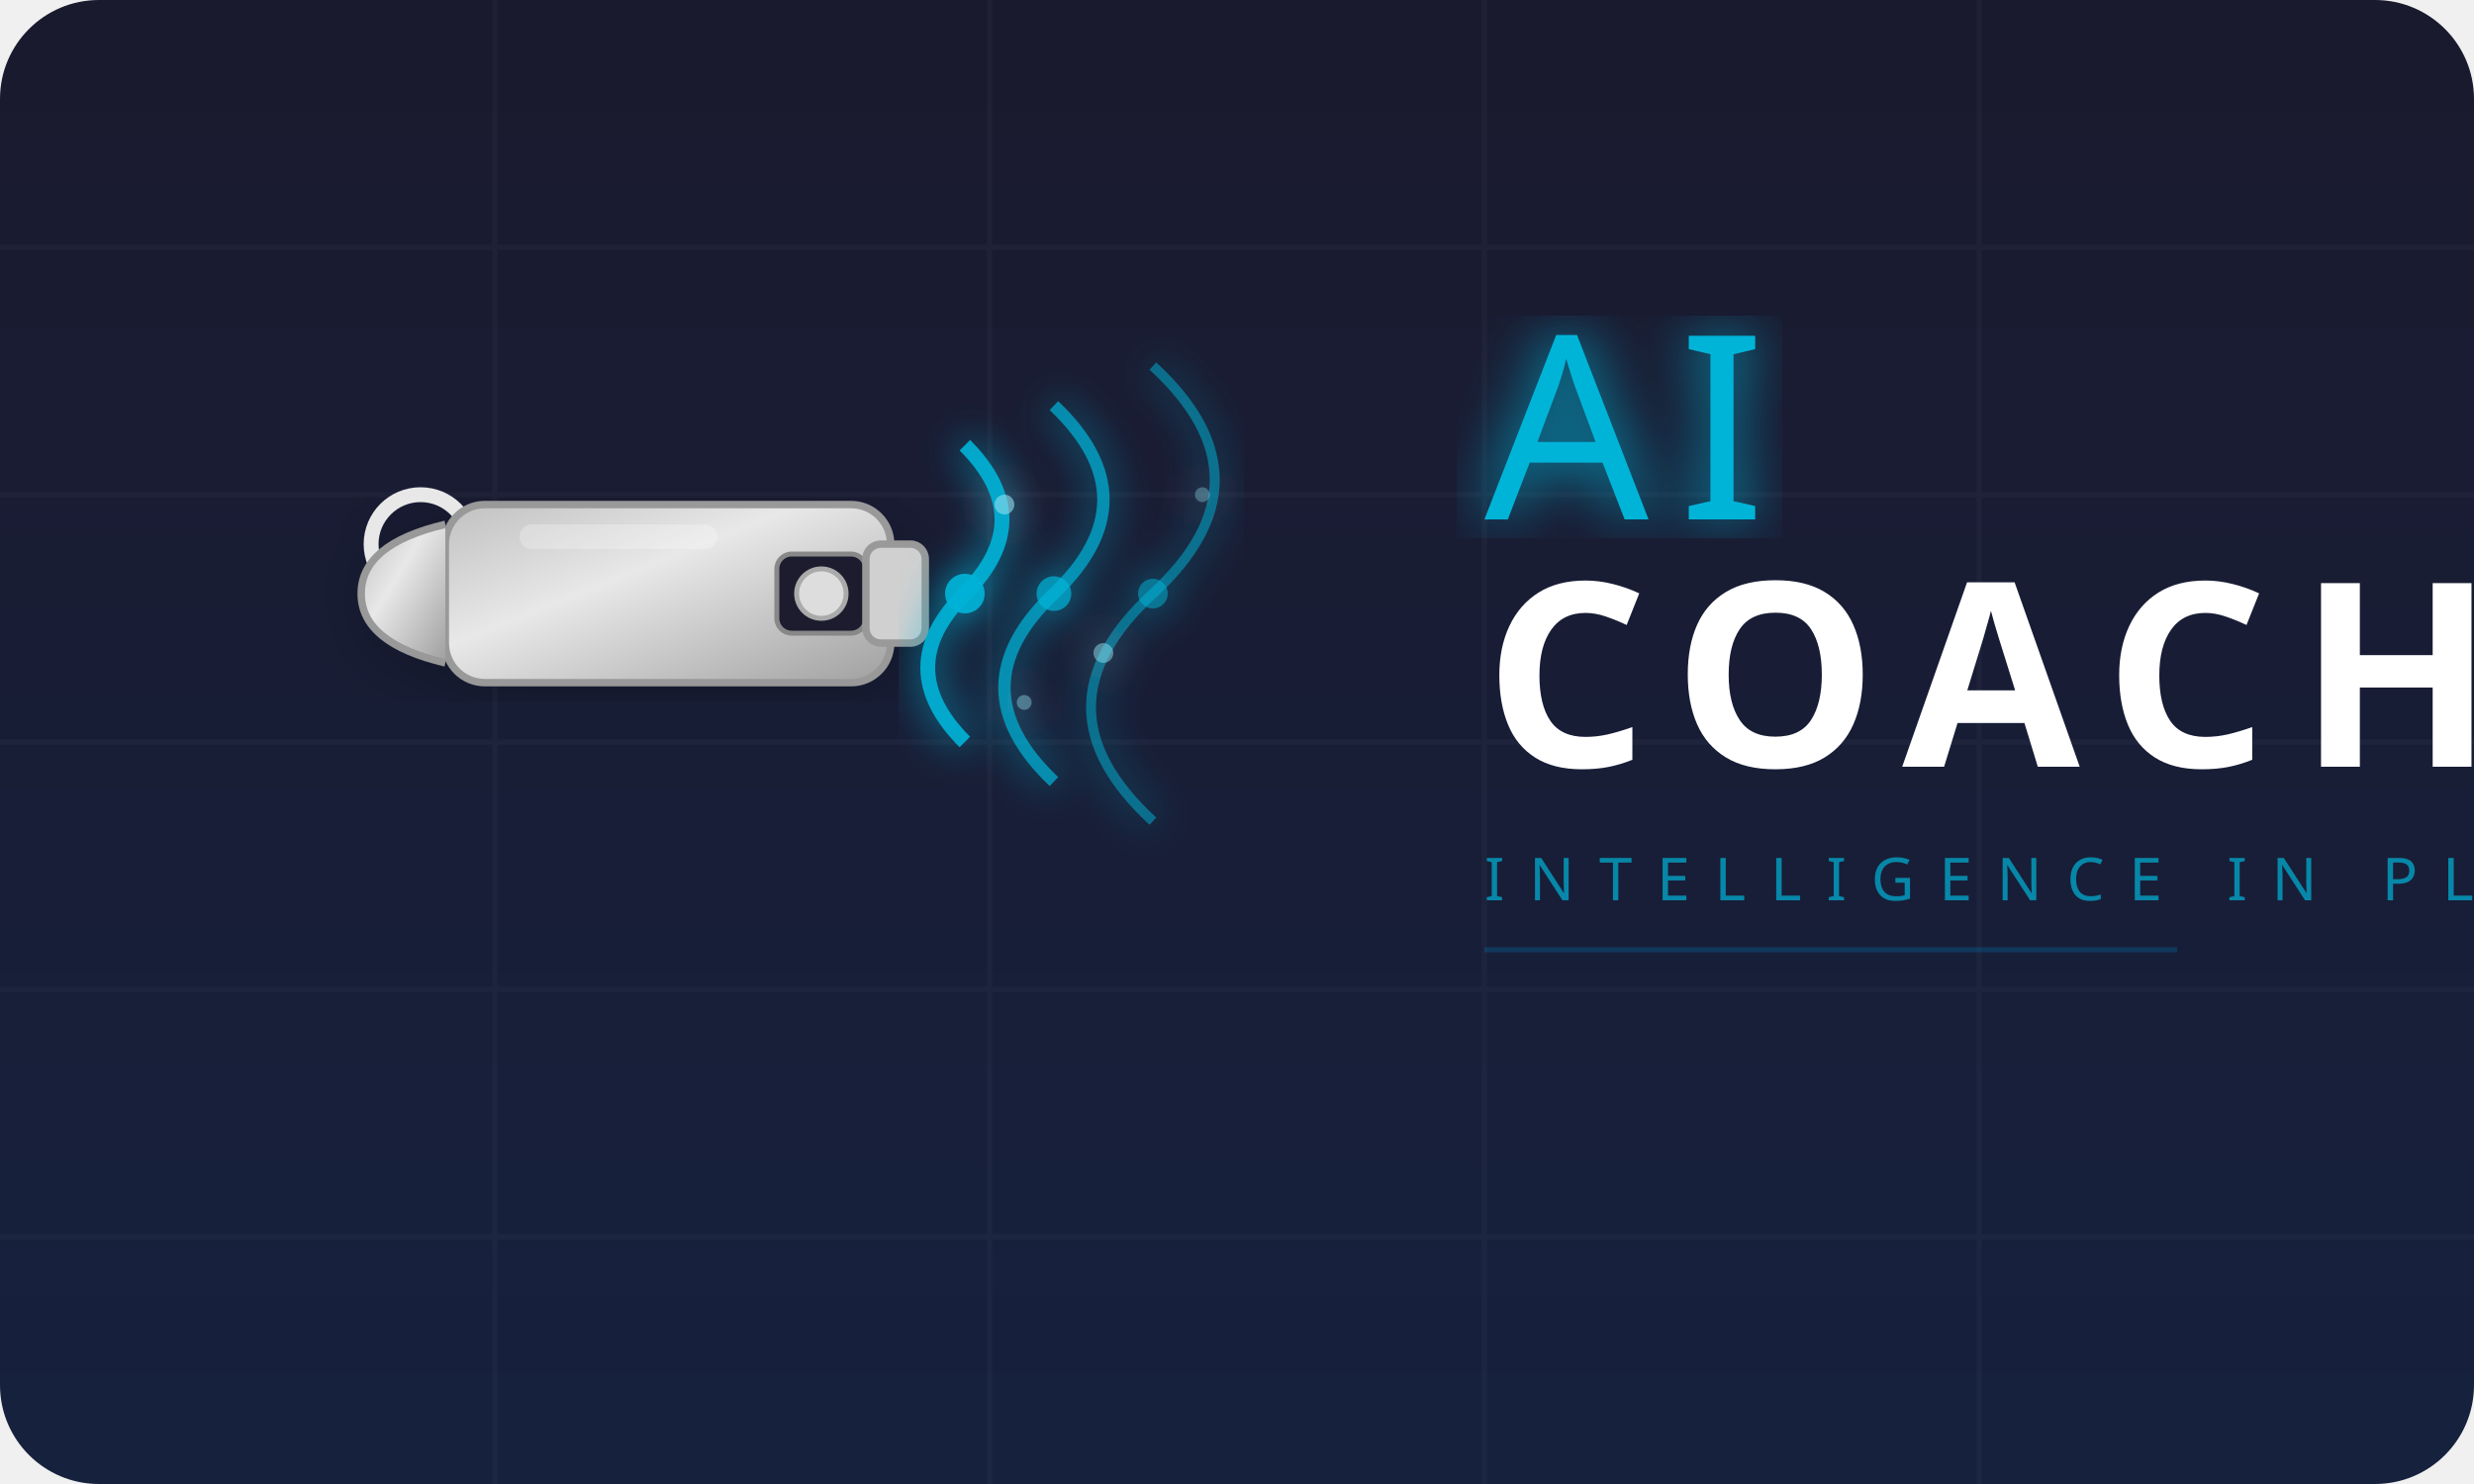
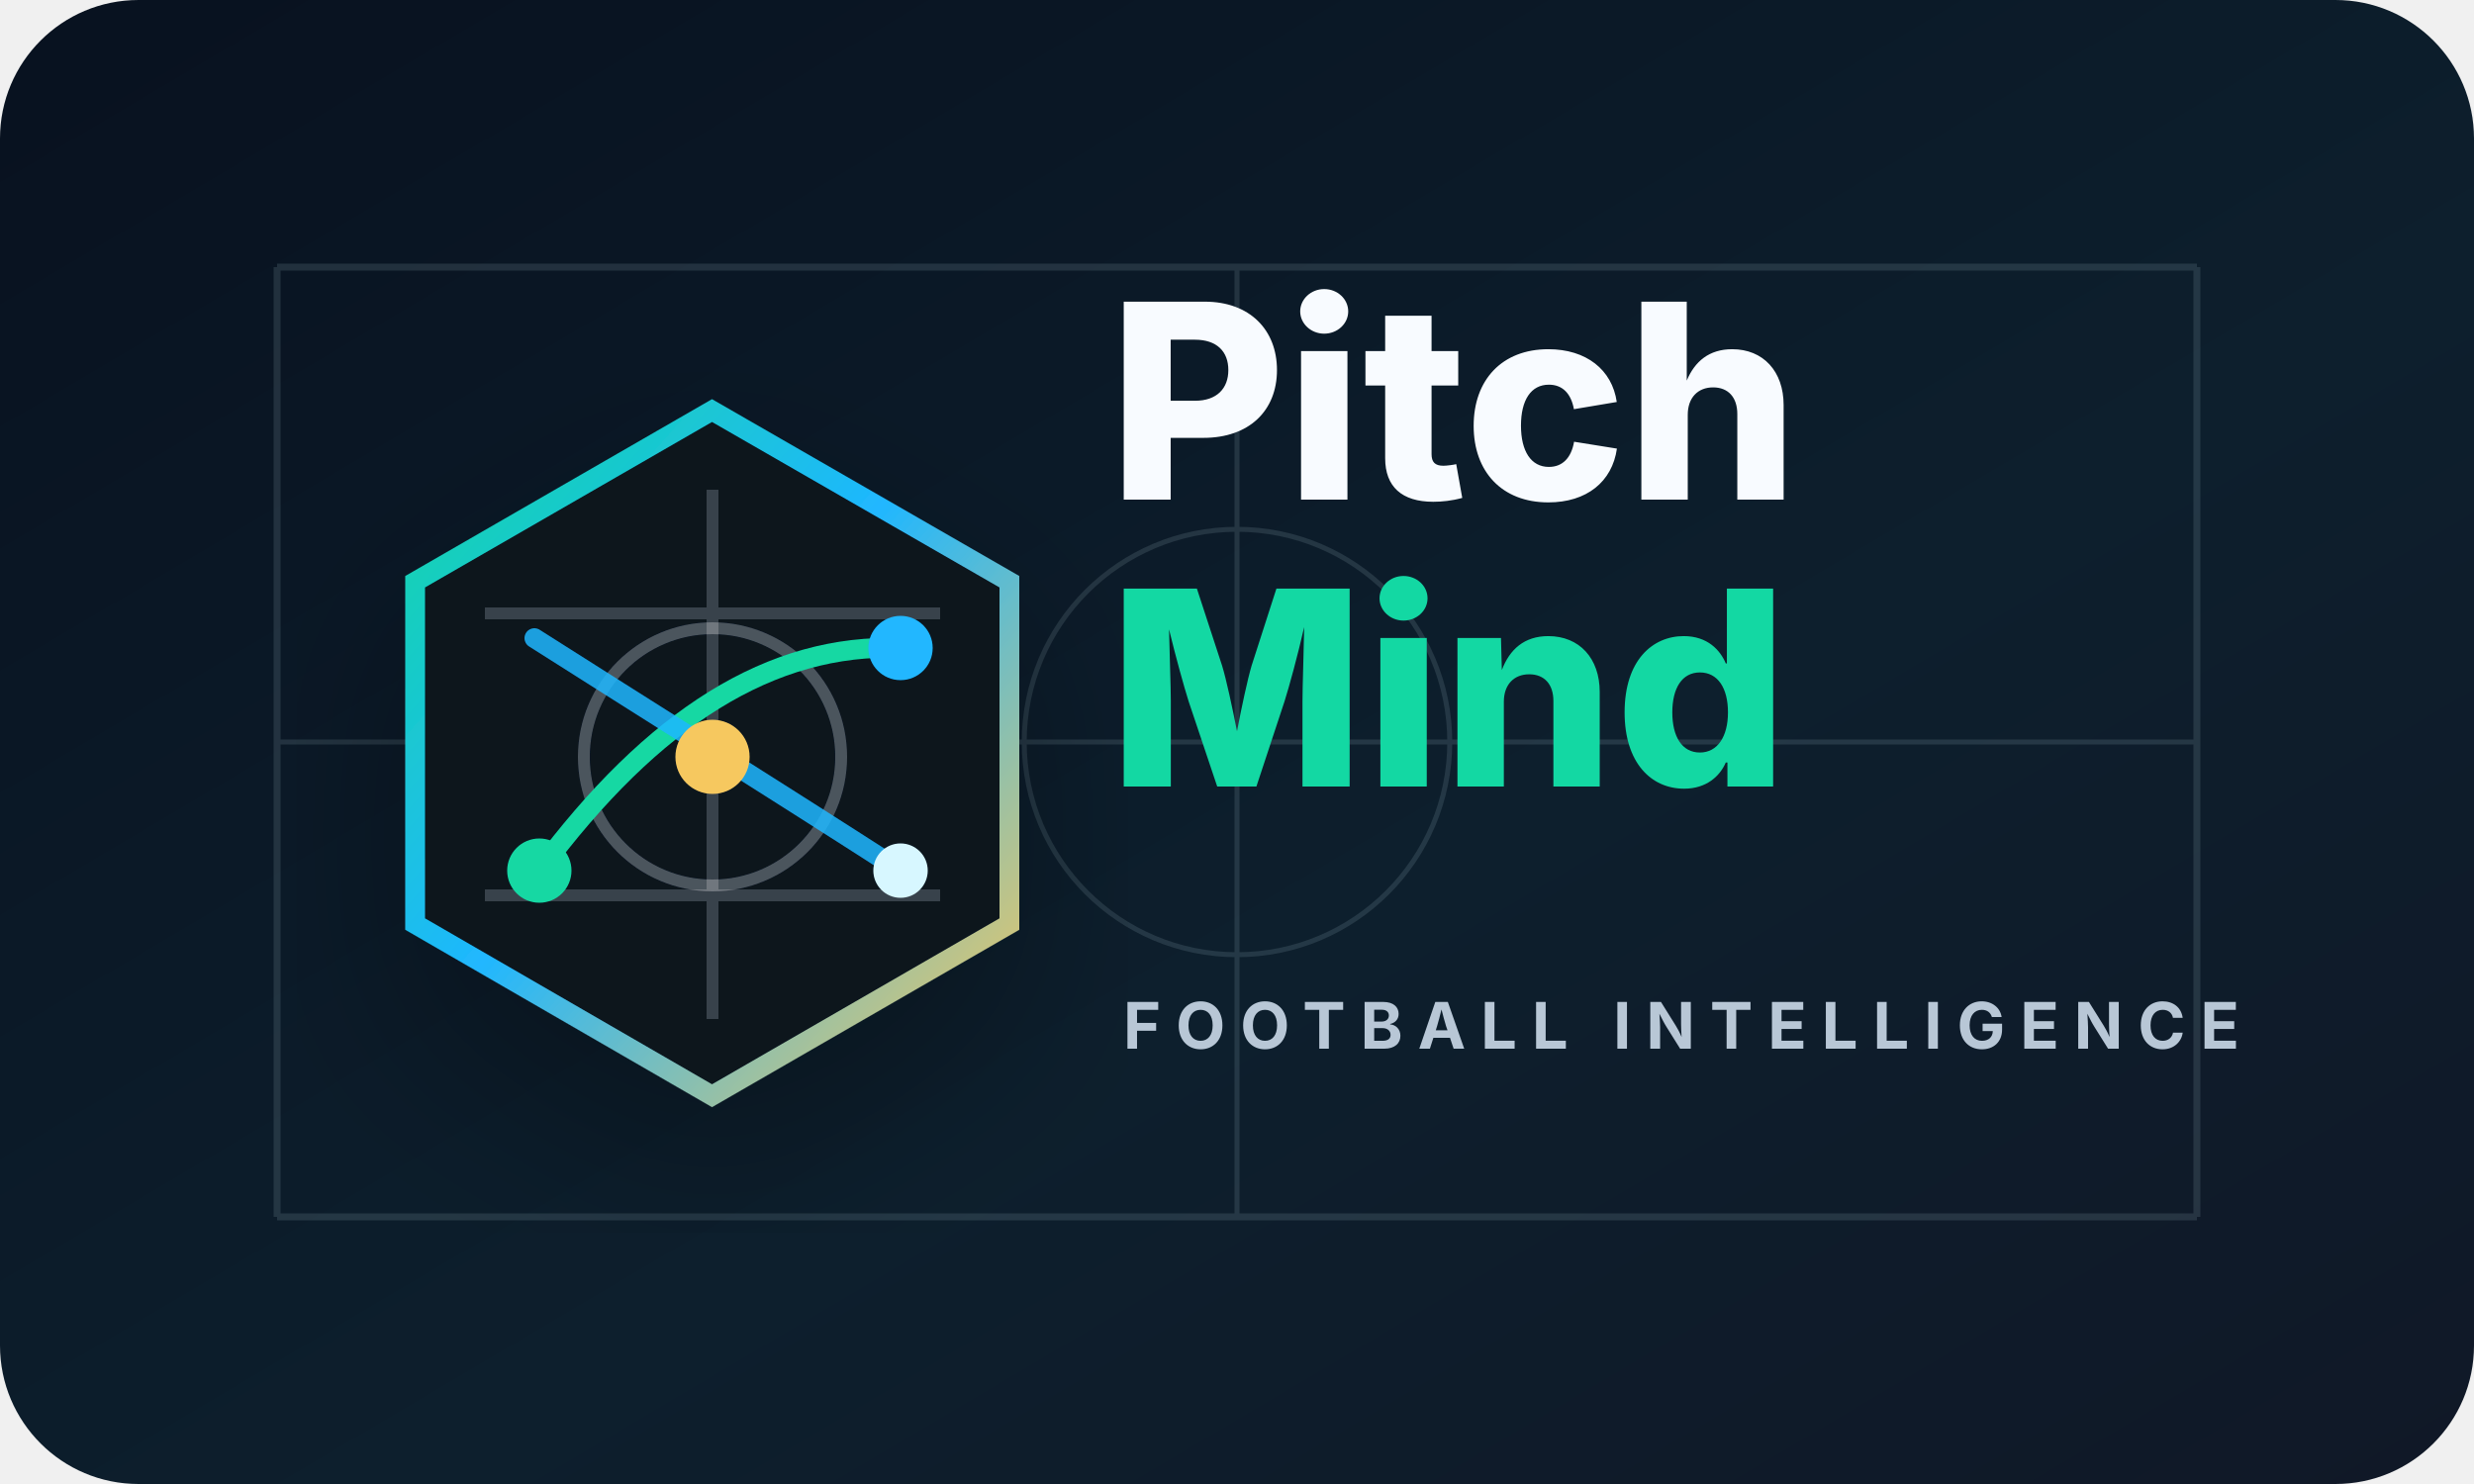
- <svg xmlns="http://www.w3.org/2000/svg" viewBox="0 0 500 300" width="500" height="300">
+ <svg xmlns="http://www.w3.org/2000/svg" viewBox="0 0 500 300" width="500" height="300" role="img" aria-labelledby="title desc">
  <defs>
-     <linearGradient id="whistleGrad" x1="0%" y1="0%" x2="100%" y2="100%">
-       <stop offset="0%" style="stop-color:#c0c0c0;stop-opacity:1" />
-       <stop offset="40%" style="stop-color:#e8e8e8;stop-opacity:1" />
-       <stop offset="100%" style="stop-color:#a0a0a0;stop-opacity:1" />
+     <linearGradient id="panelGrad" x1="0" y1="0" x2="1" y2="1">
+       <stop offset="0" stop-color="#08111f" />
+       <stop offset="0.58" stop-color="#0d1f2d" />
+       <stop offset="1" stop-color="#101827" />
    </linearGradient>
-     <linearGradient id="signalGrad" x1="0%" y1="0%" x2="100%" y2="0%">
-       <stop offset="0%" style="stop-color:#0077b6;stop-opacity:1" />
-       <stop offset="100%" style="stop-color:#00b4d8;stop-opacity:0.3" />
+     <linearGradient id="markGrad" x1="0" y1="0" x2="1" y2="1">
+       <stop offset="0" stop-color="#13d8a3" />
+       <stop offset="0.46" stop-color="#20b7ff" />
+       <stop offset="1" stop-color="#f6c85f" />
    </linearGradient>
-     <linearGradient id="bgGrad" x1="0%" y1="0%" x2="0%" y2="100%">
-       <stop offset="0%" style="stop-color:#1a1a2e;stop-opacity:1" />
-       <stop offset="100%" style="stop-color:#16213e;stop-opacity:1" />
+     <linearGradient id="lineGrad" x1="0" y1="0" x2="1" y2="0">
+       <stop offset="0" stop-color="#13d8a3" stop-opacity="0.95" />
+       <stop offset="1" stop-color="#20b7ff" stop-opacity="0.95" />
    </linearGradient>
-     <filter id="glow">
-       <feGaussianBlur stdDeviation="4" result="blur" />
-       <feMerge>
-         <feMergeNode in="blur" />
-         <feMergeNode in="SourceGraphic" />
-       </feMerge>
-     </filter>
-     <filter id="softGlow">
-       <feGaussianBlur stdDeviation="6" result="blur" />
-       <feMerge>
-         <feMergeNode in="blur" />
-         <feMergeNode in="SourceGraphic" />
-       </feMerge>
-     </filter>
-     <filter id="shadow">
-       <feDropShadow dx="0" dy="3" stdDeviation="6" flood-color="#000" flood-opacity="0.2" />
+     <filter id="softShadow" x="-20%" y="-20%" width="140%" height="140%">
+       <feDropShadow dx="0" dy="16" stdDeviation="18" flood-color="#000000" flood-opacity="0.28" />
    </filter>
  </defs>
-   <rect width="500" height="300" rx="20" fill="url(#bgGrad)" />
-   <g opacity="0.03">
-     <line x1="0" y1="50" x2="500" y2="50" stroke="white" stroke-width="1" />
-     <line x1="0" y1="100" x2="500" y2="100" stroke="white" stroke-width="1" />
-     <line x1="0" y1="150" x2="500" y2="150" stroke="white" stroke-width="1" />
-     <line x1="0" y1="200" x2="500" y2="200" stroke="white" stroke-width="1" />
-     <line x1="0" y1="250" x2="500" y2="250" stroke="white" stroke-width="1" />
-     <line x1="100" y1="0" x2="100" y2="300" stroke="white" stroke-width="1" />
-     <line x1="200" y1="0" x2="200" y2="300" stroke="white" stroke-width="1" />
-     <line x1="300" y1="0" x2="300" y2="300" stroke="white" stroke-width="1" />
-     <line x1="400" y1="0" x2="400" y2="300" stroke="white" stroke-width="1" />
+   <rect width="500" height="300" rx="28" fill="url(#panelGrad)" />
+   <g opacity="0.12">
+     <path d="M56 54H444M56 246H444M56 54V246M444 54V246" fill="none" stroke="#d7f7ff" stroke-width="1.4" />
+     <path d="M250 54V246M56 150H444" fill="none" stroke="#d7f7ff" stroke-width="1" />
+     <circle cx="250" cy="150" r="43" fill="none" stroke="#d7f7ff" stroke-width="1" />
  </g>
-   <g transform="translate(85, 120)" filter="url(#shadow)">
-     <circle cx="0" cy="-10" r="10" fill="none" stroke="#e8e8e8" stroke-width="3" />
-     <rect x="5" y="-18" width="90" height="36" rx="8" fill="url(#whistleGrad)" stroke="#999" stroke-width="1.5" />
-     <path d="M5 -14 Q-12 -10 -12 0 Q-12 10 5 14" fill="url(#whistleGrad)" stroke="#999" stroke-width="1.5" />
-     <rect x="72" y="-8" width="18" height="16" rx="3" fill="#1a1a2e" stroke="#888" stroke-width="1" />
-     <circle cx="81" cy="0" r="5" fill="#ddd" stroke="#aaa" stroke-width="1" />
-     <rect x="20" y="-14" width="40" height="5" rx="2.5" fill="white" opacity="0.25" />
-     <rect x="90" y="-10" width="12" height="20" rx="3" fill="#d0d0d0" stroke="#999" stroke-width="1.5" />
+   <g transform="translate(70 83)" filter="url(#softShadow)">
+     <path d="M73.9 0 134 34.6v69.2l-60.1 34.7-60-34.7V34.6L73.9 0Z" fill="#07131f" stroke="url(#markGrad)" stroke-width="4" />
+     <path d="M28 41h92M28 98h92M74 16v107" fill="none" stroke="#ffffff" stroke-width="2.4" stroke-opacity="0.2" />
+     <path d="M35 70h78" fill="none" stroke="url(#lineGrad)" stroke-width="3.5" stroke-linecap="round" />
+     <circle cx="74" cy="70" r="26" fill="none" stroke="#ffffff" stroke-width="2.4" stroke-opacity="0.28" />
+     <path d="M39 93c23-31 47-46 73-45" fill="none" stroke="#13d8a3" stroke-width="4" stroke-linecap="round" />
+     <path d="M38 46c22 14 46 29 74 47" fill="none" stroke="#20b7ff" stroke-width="4" stroke-linecap="round" stroke-opacity="0.85" />
+     <circle cx="39" cy="93" r="6.5" fill="#13d8a3" />
+     <circle cx="74" cy="70" r="7.5" fill="#f6c85f" />
+     <circle cx="112" cy="48" r="6.5" fill="#20b7ff" />
+     <circle cx="112" cy="93" r="5.5" fill="#d7f7ff" />
  </g>
-   <g transform="translate(195, 120)" filter="url(#glow)">
-     <path d="M0 -30 Q15 -15 0 0 Q-15 15 0 30" fill="none" stroke="#00b4d8" stroke-width="3" opacity="0.9">
-       <animate attributeName="opacity" values="0.9;0.5;0.9" dur="2s" repeatCount="indefinite" />
-     </path>
-     <path d="M18 -38 Q38 -19 18 0 Q-2 19 18 38" fill="none" stroke="#00b4d8" stroke-width="2.5" opacity="0.7">
-       <animate attributeName="opacity" values="0.7;0.3;0.7" dur="2s" begin="0.3s" repeatCount="indefinite" />
-     </path>
-     <path d="M38 -46 Q63 -23 38 0 Q13 23 38 46" fill="none" stroke="#00b4d8" stroke-width="2" opacity="0.5">
-       <animate attributeName="opacity" values="0.5;0.2;0.5" dur="2s" begin="0.6s" repeatCount="indefinite" />
-     </path>
-     <circle cx="0" cy="0" r="4" fill="#00b4d8" opacity="0.9">
-       <animate attributeName="r" values="3;5;3" dur="2s" repeatCount="indefinite" />
-     </circle>
-     <circle cx="18" cy="0" r="3.5" fill="#00b4d8" opacity="0.7">
-       <animate attributeName="r" values="2.5;4.5;2.5" dur="2s" begin="0.3s" repeatCount="indefinite" />
-     </circle>
-     <circle cx="38" cy="0" r="3" fill="#00b4d8" opacity="0.5">
-       <animate attributeName="r" values="2;4;2" dur="2s" begin="0.6s" repeatCount="indefinite" />
-     </circle>
-     <circle cx="8" cy="-18" r="2" fill="#90e0ef" opacity="0.6">
-       <animate attributeName="cy" values="-18;-14;-18" dur="1.5s" repeatCount="indefinite" />
-     </circle>
-     <circle cx="28" cy="12" r="2" fill="#90e0ef" opacity="0.5">
-       <animate attributeName="cy" values="12;16;12" dur="1.5s" begin="0.5s" repeatCount="indefinite" />
-     </circle>
-     <circle cx="12" cy="22" r="1.5" fill="#90e0ef" opacity="0.4">
-       <animate attributeName="cy" values="22;18;22" dur="1.8s" begin="0.2s" repeatCount="indefinite" />
-     </circle>
-     <circle cx="48" cy="-20" r="1.5" fill="#90e0ef" opacity="0.35">
-       <animate attributeName="cy" values="-20;-24;-20" dur="1.6s" begin="0.7s" repeatCount="indefinite" />
-     </circle>
+   <g transform="translate(224 101)">
+     <text x="0" y="0" font-family="Segoe UI, Inter, Arial, sans-serif" font-size="55" font-weight="760" fill="#f8fbff">Pitch</text>
+     <text x="0" y="58" font-family="Segoe UI, Inter, Arial, sans-serif" font-size="55" font-weight="760" fill="#13d8a3">Mind</text>
+     <path d="M4 82h180" stroke="url(#lineGrad)" stroke-width="4" stroke-linecap="round" />
+     <text x="3" y="111" font-family="Segoe UI, Inter, Arial, sans-serif" font-size="13" font-weight="700" fill="#b8c7d6" letter-spacing="3">FOOTBALL INTELLIGENCE</text>
  </g>
-   <text x="300" y="105" font-family="'Segoe UI', system-ui, sans-serif" font-size="52" font-weight="300" fill="#00b4d8" letter-spacing="6" filter="url(#softGlow)">AI</text>
-   <text x="300" y="155" font-family="'Segoe UI', system-ui, sans-serif" font-size="52" font-weight="700" fill="white" letter-spacing="6">COACH</text>
-   <text x="300" y="182" font-family="'Segoe UI', system-ui, sans-serif" font-size="12" font-weight="400" fill="#00b4d8" letter-spacing="5" opacity="0.7">INTELLIGENCE IN PLAY</text>
-   <line x1="300" y1="192" x2="440" y2="192" stroke="#0077b6" stroke-width="1" opacity="0.3" />
</svg>
